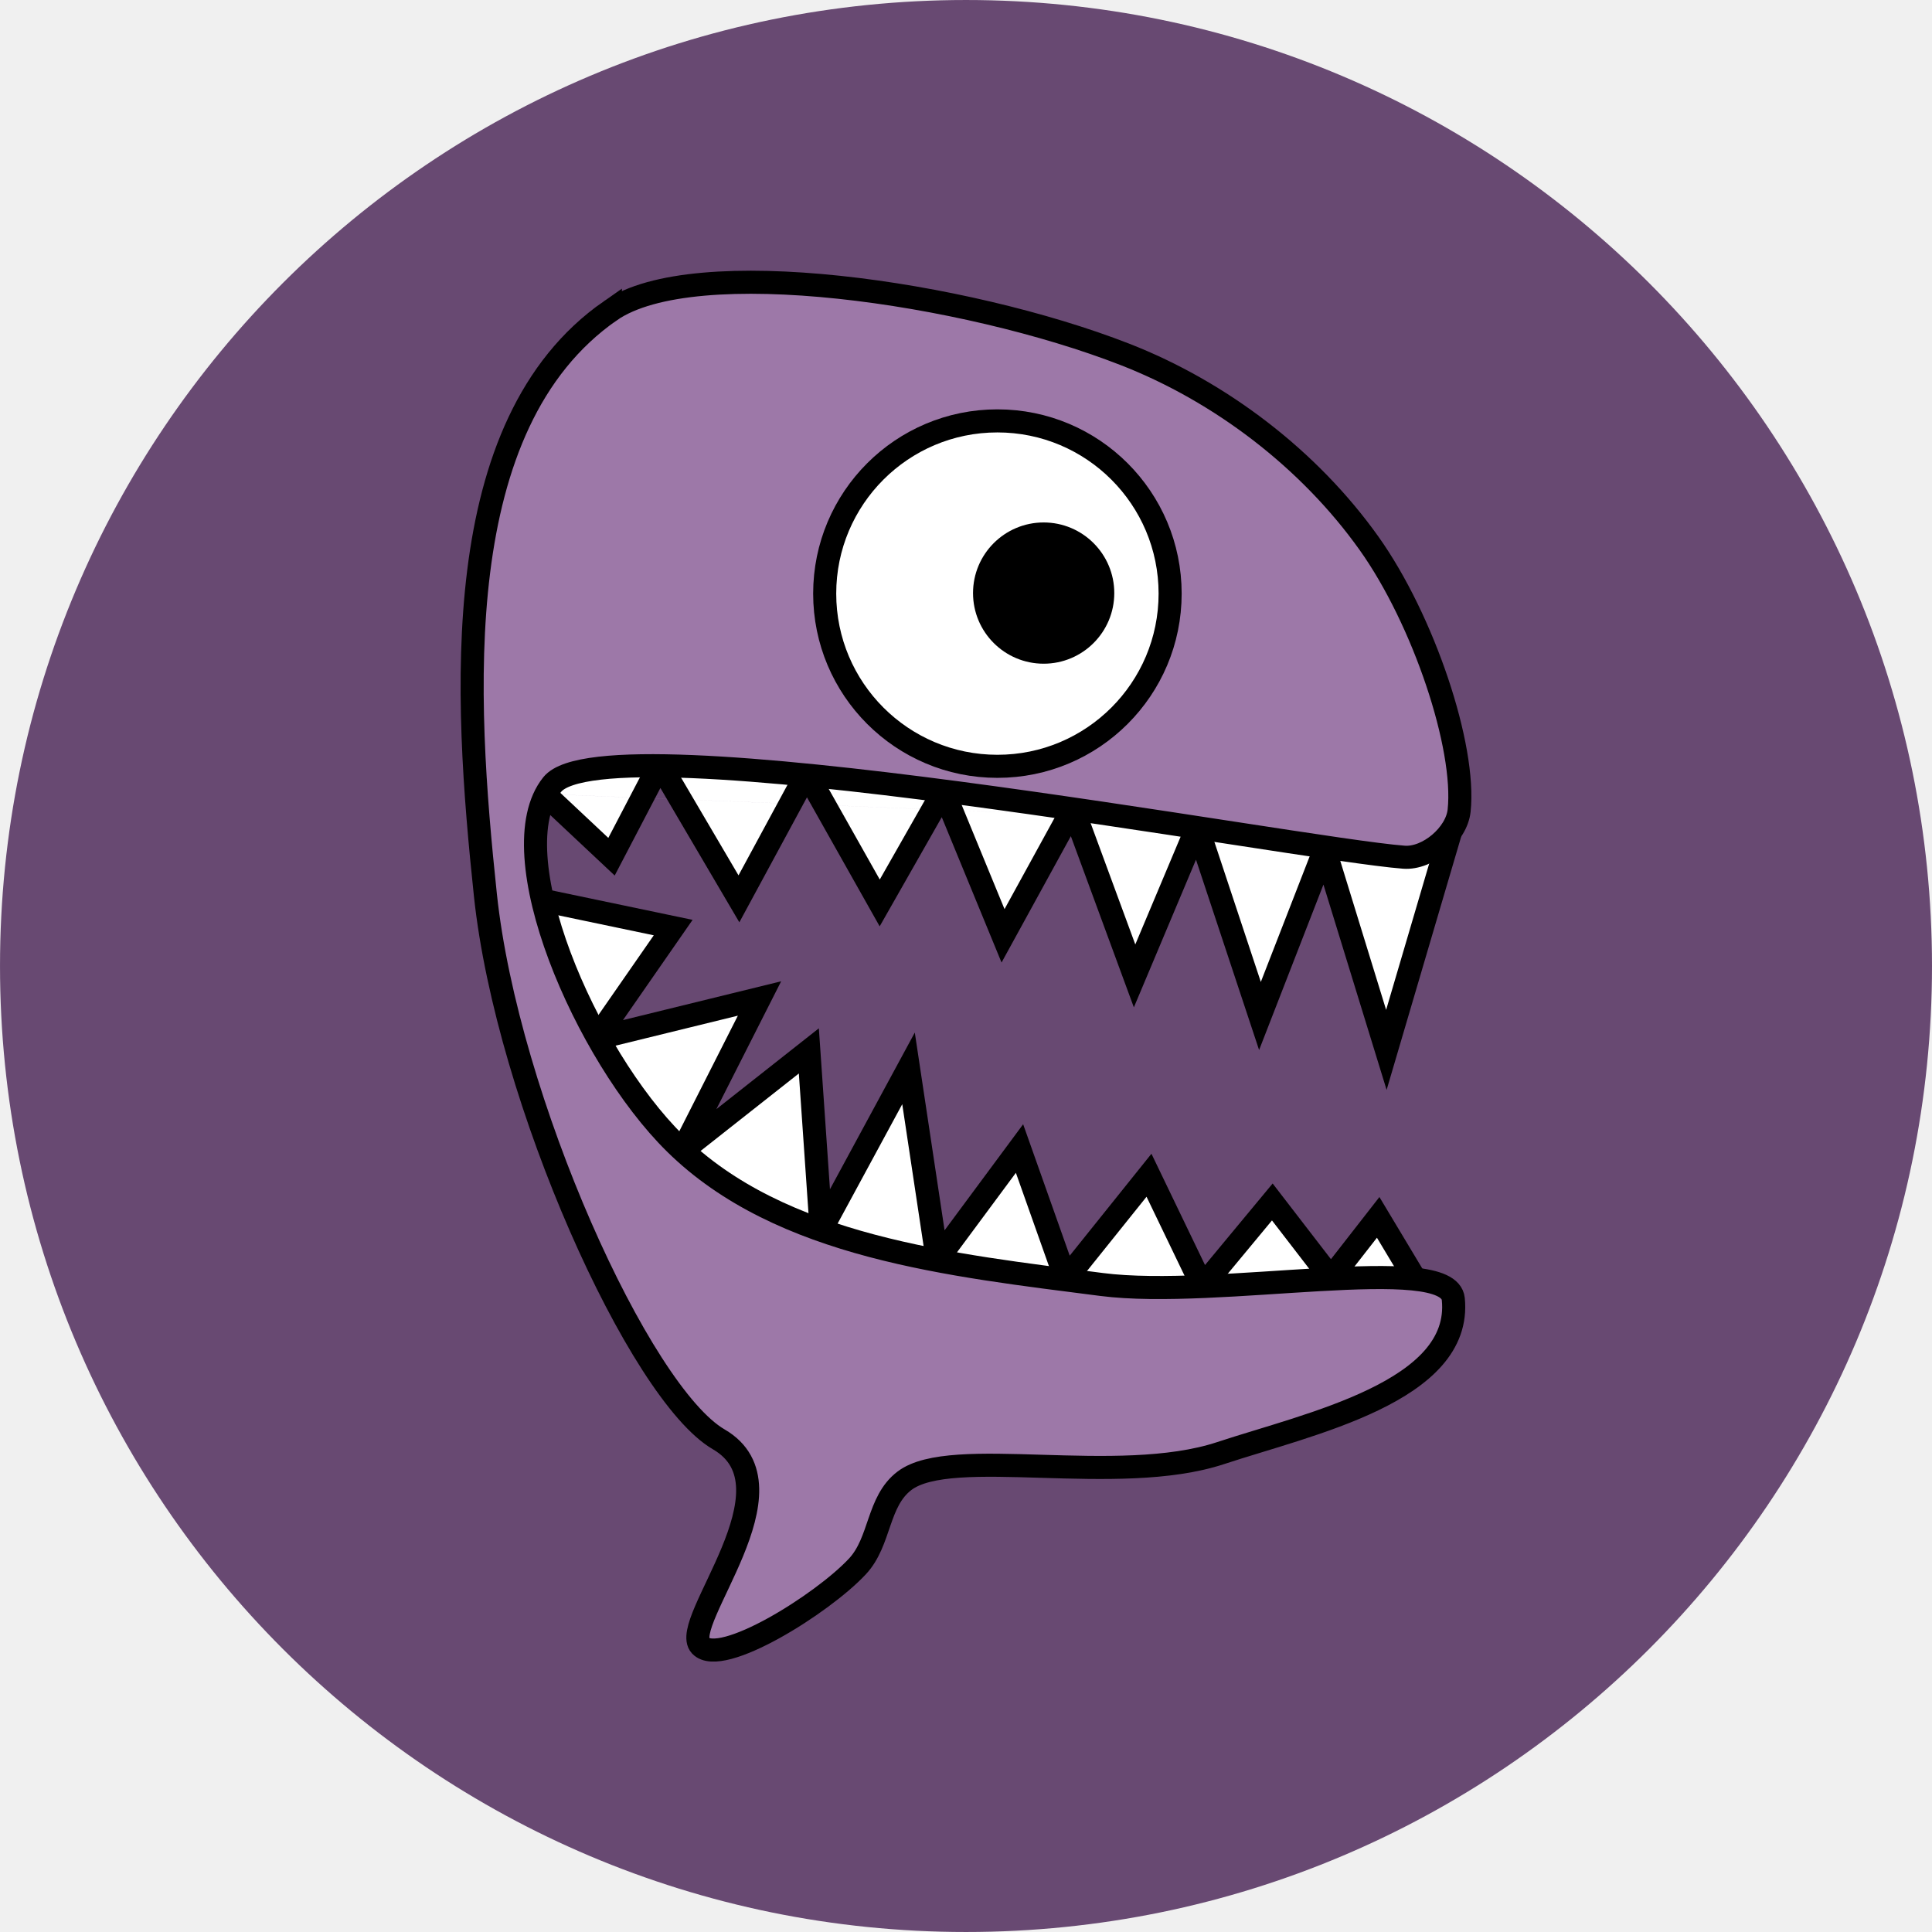
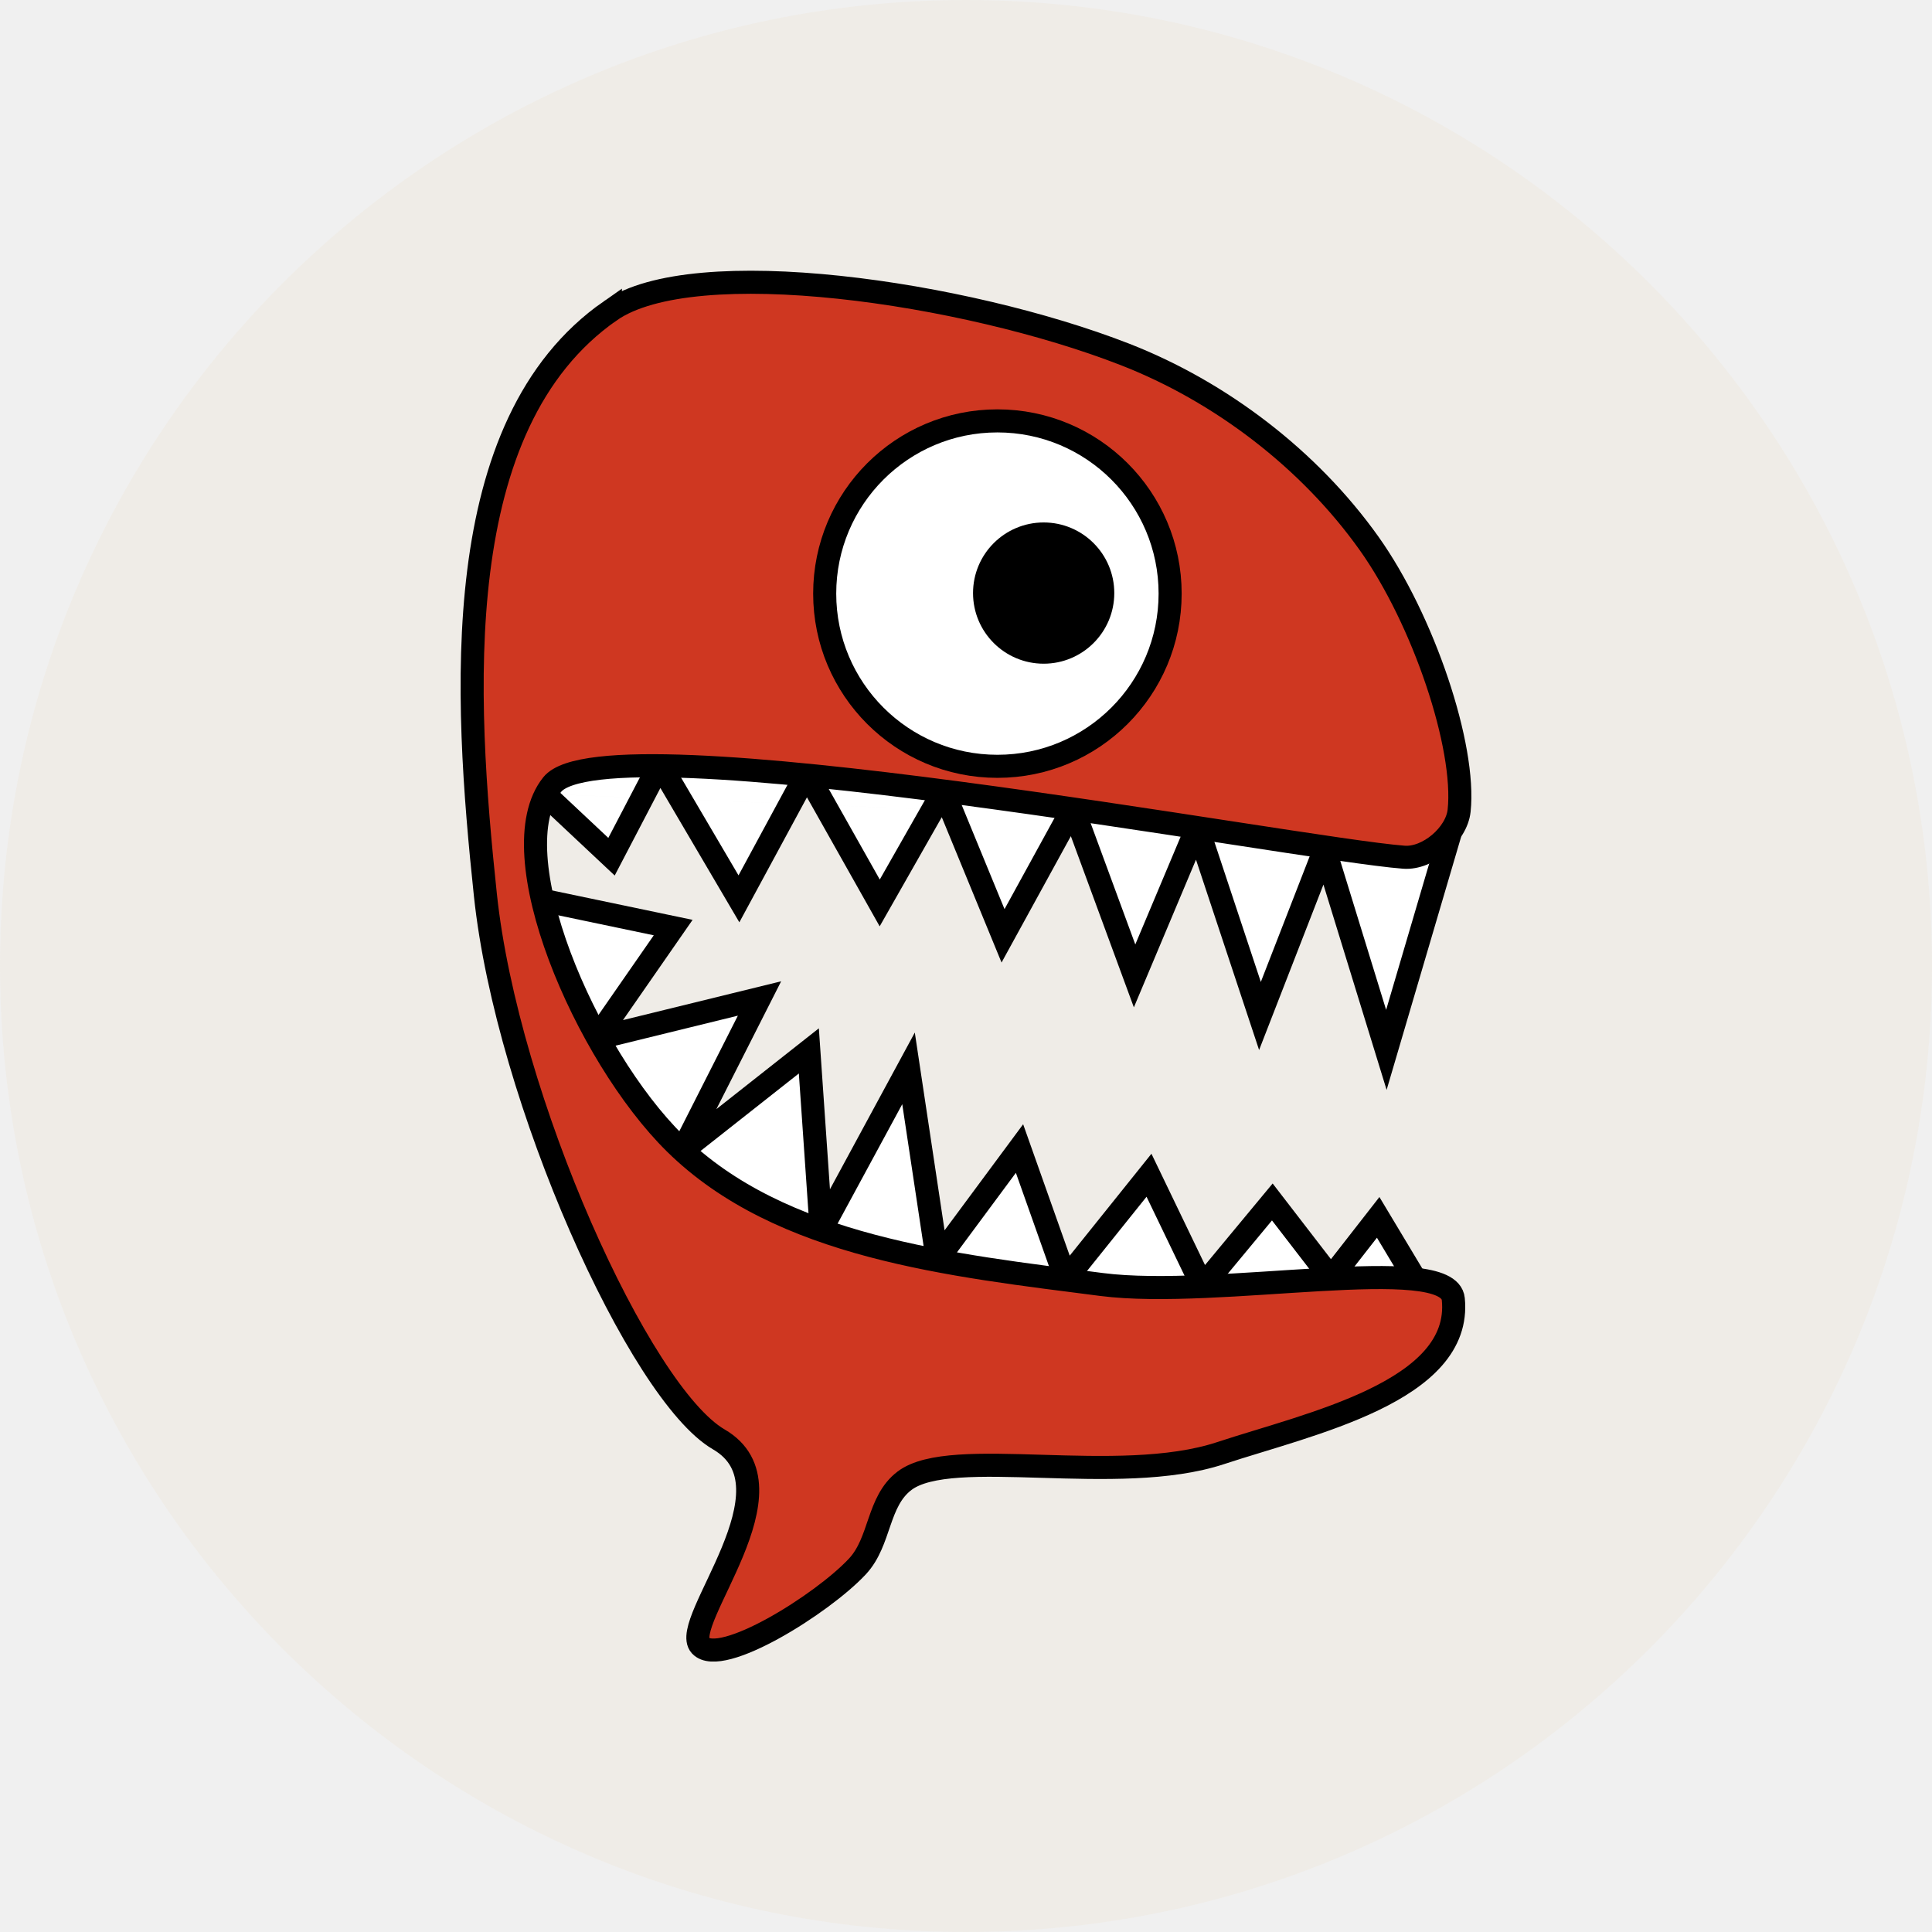
<svg xmlns="http://www.w3.org/2000/svg" width="125.617mm" height="125.617mm" viewBox="0 0 125.617 125.617" version="1.1" id="svg8">
  <defs id="defs2" />
  <g id="layer2" transform="translate(-31.00327,-9.952526)">
-     <circle style="opacity:1;fill:#684972;fill-opacity:1;fill-rule:nonzero" id="path898" cx="93.812" cy="72.761" r="62.808" />
-     <g id="g896" transform="translate(-49.50709,-6.038866)" style="stroke:#000000;stroke-width:1.5;stroke-miterlimit:4;stroke-dasharray:none">
-       <path id="path850" d="m 115.661,74.498 8.619,1.804 -5.011,7.216 10.624,-2.606 -5.011,9.889 8.219,-6.481 0.802,11.626 5.679,-10.49 1.871,12.428 5.345,-7.216 3.007,8.486 5.412,-6.749 3.474,7.216 4.544,-5.479 3.809,4.944 3.074,-3.942 2.405,4.009 -20.78,6.815 -33.542,-15.969 z" style="fill:#ffffff;stroke:#000000;stroke-width:1.5;stroke-linecap:butt;stroke-linejoin:miter;stroke-miterlimit:4;stroke-dasharray:none;stroke-opacity:1" />
-       <path d="m 115.928,67.616 -0.067,-3.675 59,6.014 m -2e-5,0 -4.21,14.299 -4.009,-13.029 -4.21,10.824 -4.076,-12.294 -4.076,9.689 -4.009,-10.891 -4.544,8.285 -3.875,-9.421 -4.143,7.283 -4.744,-8.419 -4.41,8.152 -5.145,-8.753 -3.14,6.014 -4.343,-4.076" style="fill:#ffffff;stroke:#000000;stroke-width:1.5;stroke-linecap:butt;stroke-linejoin:miter;stroke-miterlimit:4;stroke-dasharray:none;stroke-opacity:1" id="path847" />
-       <path id="path827" d="m 120.196,36.196 c 5.449,-3.789 23.024,-1.228 33.451,2.835 6.234,2.429 11.995,6.833 15.875,12.284 3.547,4.982 6.305,13.235 5.859,17.387 -0.167,1.556 -2.031,3.143 -3.591,3.024 -7.099,-0.542 -51.903,-9.056 -55.374,-4.725 -3.529,4.405 2.164,17.588 7.981,23.324 6.88,6.784 17.976,7.923 27.737,9.182 7.566,0.976 22.556,-2.127 22.868,0.945 0.61,6.014 -9.379,8.119 -15.119,10.016 -6.709,2.218 -17.506,-0.525 -20.565,1.802 -1.778,1.353 -1.536,3.933 -3.058,5.568 -2.285,2.454 -8.888,6.568 -10.207,5.149 -1.4,-1.506 6.553,-10.296 1.189,-13.411 -5.138,-2.984 -13.763,-22.075 -15.172,-35.394 -1.362,-12.877 -2.505,-30.594 8.126,-37.987 z" style="opacity:1;fill:#9d78a8;fill-opacity:1;stroke:#000000;stroke-width:1.5;stroke-linecap:butt;stroke-linejoin:miter;stroke-miterlimit:4;stroke-dasharray:none;stroke-opacity:1" />
-       <circle r="11.23" cy="54.587" cx="145.361" id="path829" style="opacity:1;fill:#ffffff;fill-opacity:1;fill-rule:nonzero;stroke:#000000;stroke-width:1.5;stroke-miterlimit:4;stroke-dasharray:none" />
-       <circle r="3.842" cy="54.553" cx="148.368" id="path831" style="opacity:1;fill:#000000;fill-opacity:1;fill-rule:nonzero;stroke:#000000;stroke-width:1.5;stroke-miterlimit:4;stroke-dasharray:none" />
+     <g id="g4533">
+       <circle r="62.808" cy="72.761" cx="93.812" id="path898" style="opacity:1;fill:#ead39c;fill-opacity:0.098;fill-rule:nonzero" />
+       <path id="path850" d="m 66.154,68.459 8.619,1.804 -5.011,7.216 10.624,-2.606 -5.011,9.889 8.219,-6.481 0.802,11.626 5.679,-10.49 1.871,12.428 5.345,-7.216 3.007,8.486 5.412,-6.749 3.474,7.216 4.544,-5.479 3.809,4.944 3.074,-3.942 2.405,4.009 -20.78,6.815 -33.542,-15.969 z" style="fill:#ffffff;stroke:#000000;stroke-width:1.5;stroke-linecap:butt;stroke-linejoin:miter;stroke-miterlimit:4;stroke-dasharray:none;stroke-opacity:1" />
+       <path d="m 66.421,61.577 -0.067,-3.675 59,6.014 m -2e-5,0 -4.21,14.299 -4.009,-13.029 -4.21,10.824 -4.076,-12.294 -4.076,9.689 -4.009,-10.891 -4.544,8.285 -3.875,-9.421 -4.143,7.283 -4.744,-8.419 -4.41,8.152 -5.145,-8.753 -3.14,6.014 -4.343,-4.076" style="fill:#ffffff;stroke:#000000;stroke-width:1.5;stroke-linecap:butt;stroke-linejoin:miter;stroke-miterlimit:4;stroke-dasharray:none;stroke-opacity:1" id="path847" />
+       <path id="path827" d="m 70.689,30.158 c 5.449,-3.789 23.024,-1.228 33.451,2.835 6.234,2.429 11.995,6.833 15.875,12.284 3.547,4.982 6.305,13.235 5.859,17.387 -0.167,1.556 -2.031,3.143 -3.591,3.024 -7.099,-0.542 -51.903,-9.056 -55.374,-4.725 -3.529,4.405 2.164,17.588 7.981,23.324 6.88,6.784 17.976,7.923 27.737,9.182 7.566,0.976 22.556,-2.127 22.868,0.945 0.61,6.014 -9.379,8.119 -15.119,10.016 -6.709,2.218 -17.506,-0.525 -20.565,1.802 -1.778,1.353 -1.536,3.933 -3.058,5.568 -2.285,2.454 -8.888,6.568 -10.207,5.149 -1.4,-1.506 6.553,-10.296 1.189,-13.411 -5.138,-2.984 -13.763,-22.075 -15.172,-35.394 -1.362,-12.877 -2.505,-30.594 8.126,-37.987 z" style="opacity:1;fill:#cf3721;fill-opacity:1;stroke:#000000;stroke-width:1.5;stroke-linecap:butt;stroke-linejoin:miter;stroke-miterlimit:4;stroke-dasharray:none;stroke-opacity:1" />
+       <circle r="11.23" cy="48.548" cx="95.854" id="path829" style="opacity:1;fill:#ffffff;fill-opacity:1;fill-rule:nonzero;stroke:#000000;stroke-width:1.5;stroke-miterlimit:4;stroke-dasharray:none" />
+       <circle r="3.842" cy="48.514" cx="98.861" id="path831" style="opacity:1;fill:#000000;fill-opacity:1;fill-rule:nonzero;stroke:#000000;stroke-width:1.5;stroke-miterlimit:4;stroke-dasharray:none" />
    </g>
  </g>
</svg>
